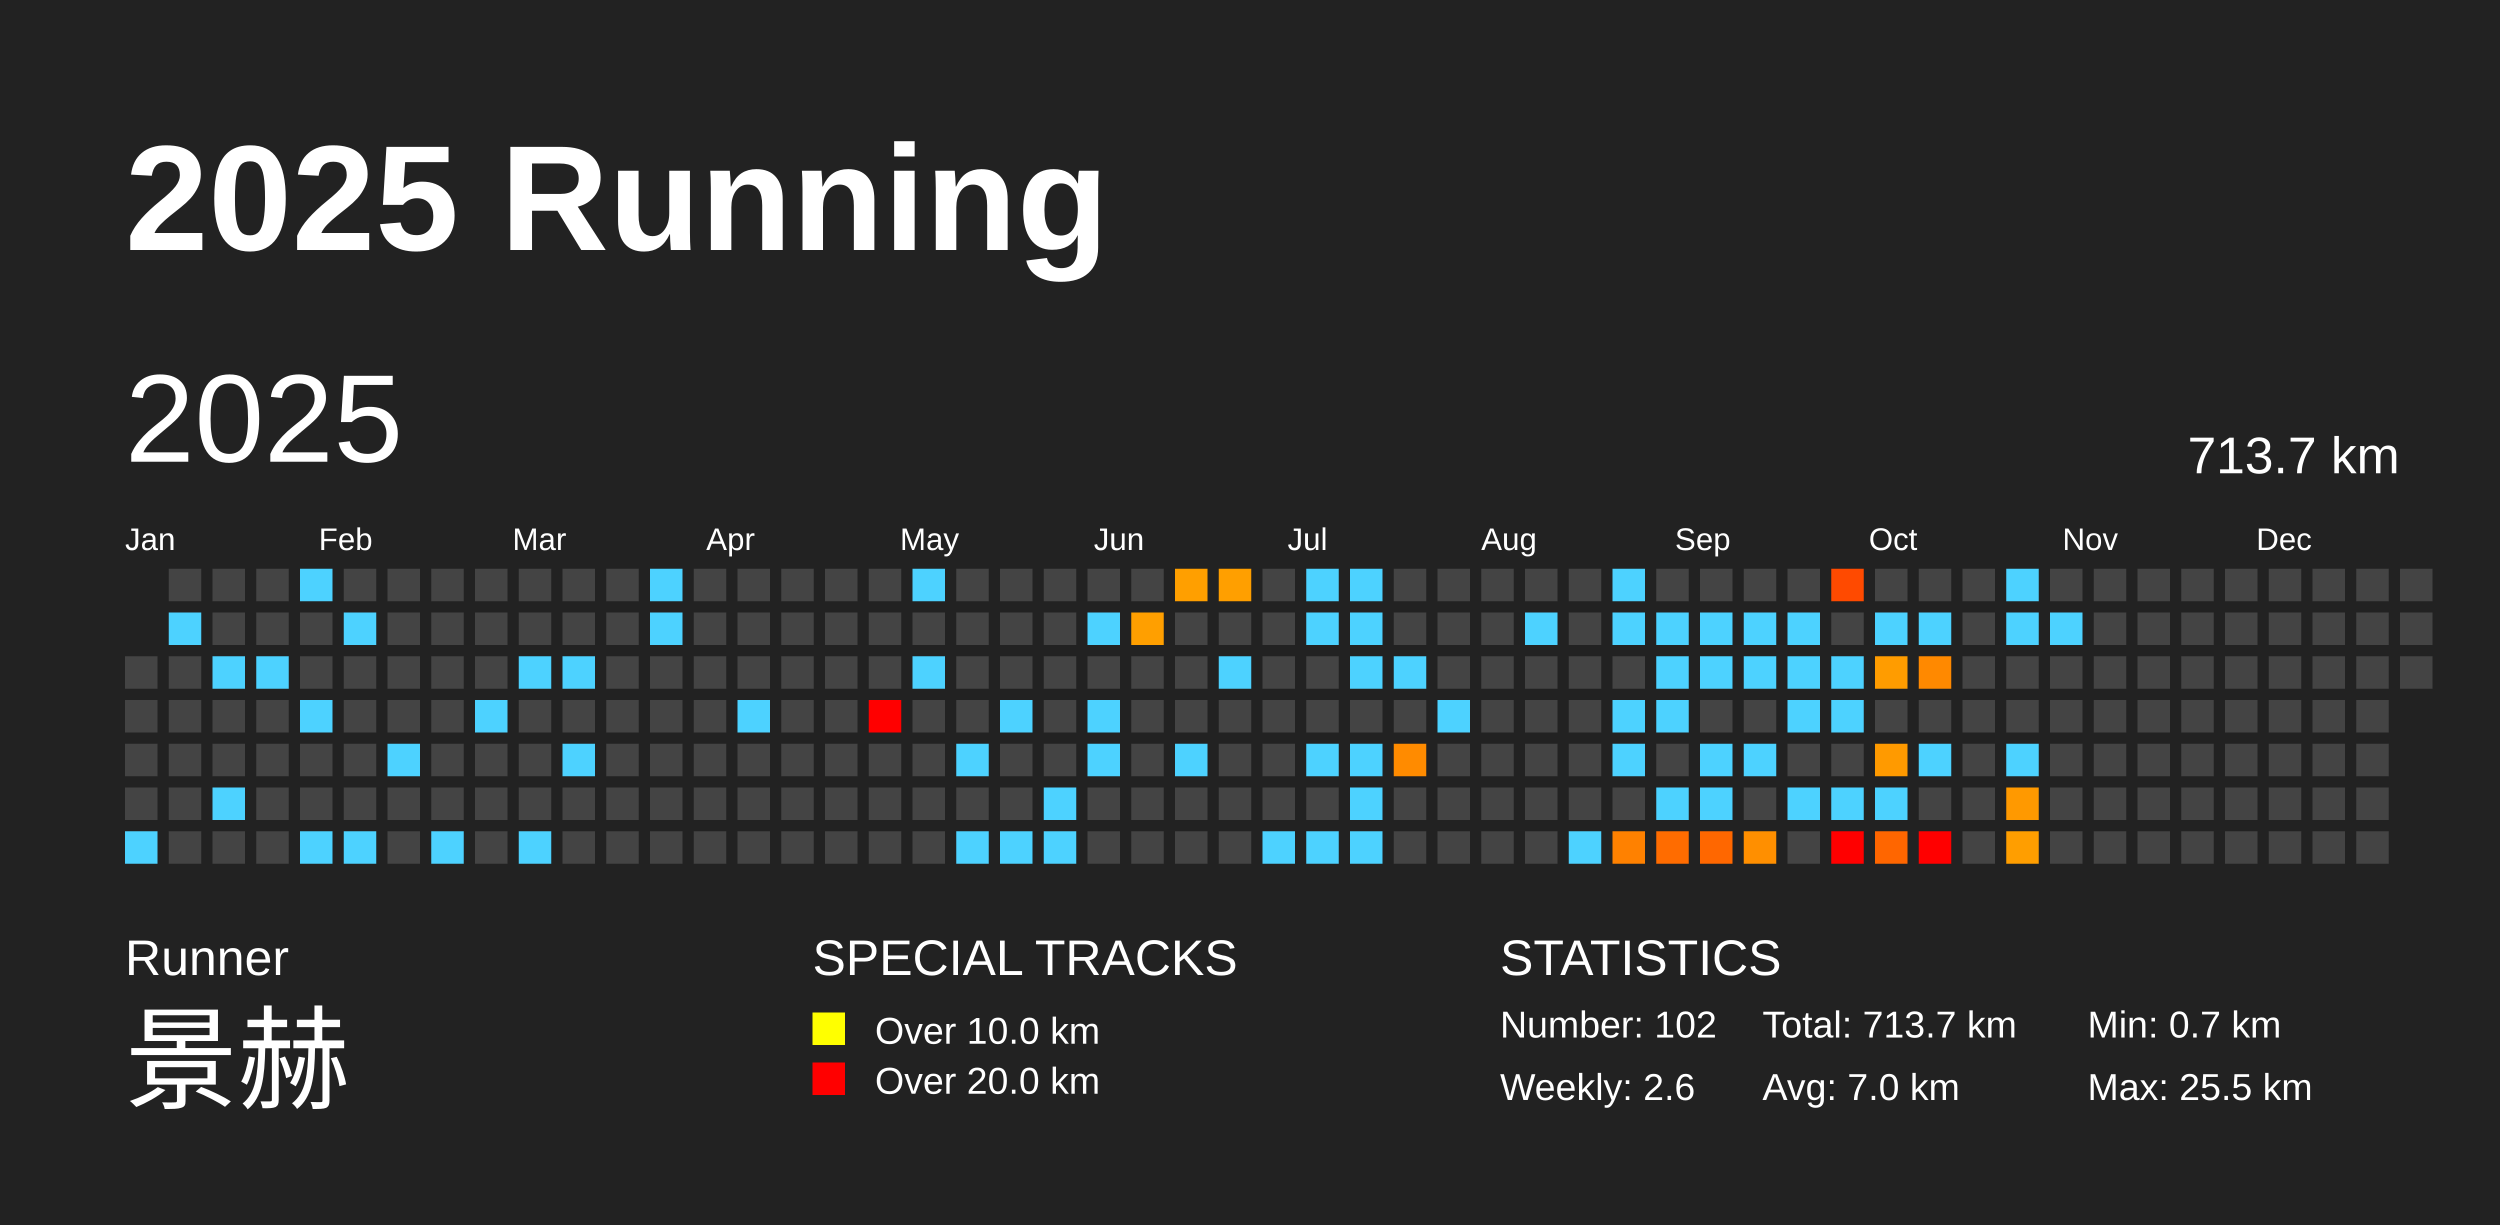
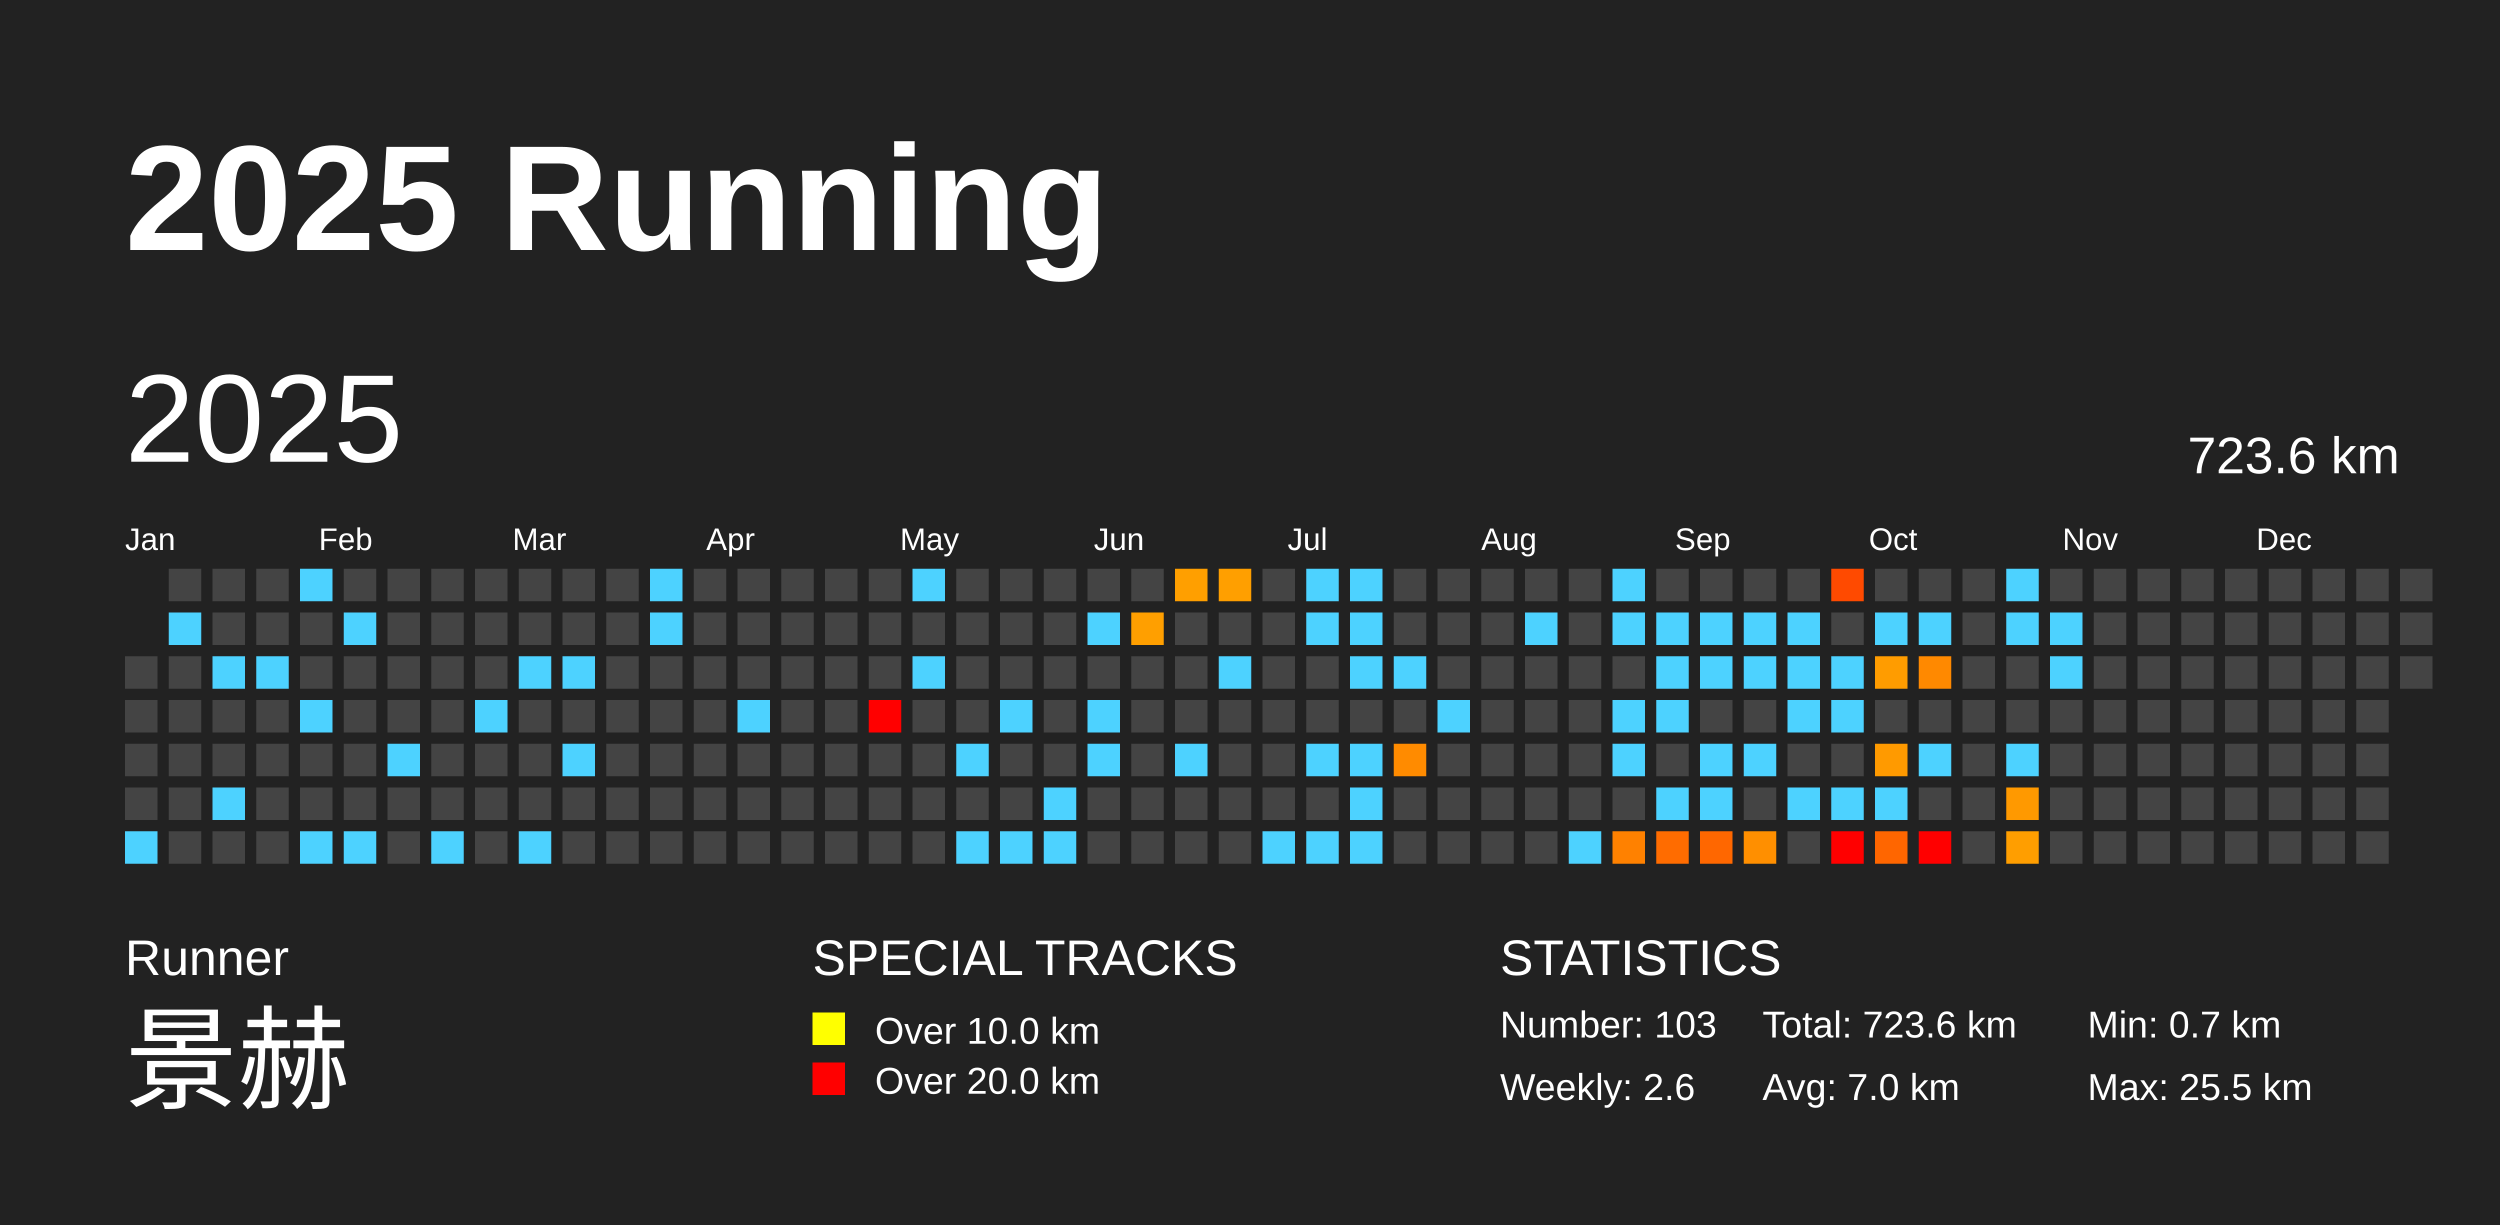
<svg xmlns="http://www.w3.org/2000/svg" baseProfile="full" height="98mm" version="1.1" viewBox="0,0,200,98" width="200mm">
  <defs />
  <rect fill="#222222" height="98" width="200" x="0" y="0" />
  <text fill="#FFFFFF" style="font-size:12px; font-family:Arial; font-weight:bold;" x="10" y="20">2025 Running</text>
  <text fill="#FFFFFF" style="font-size:4px; font-family:Arial" x="10" y="78">Runner</text>
  <text fill="#FFFFFF" style="font-size:9px; font-family:Arial" x="10" y="88">景赫</text>
  <text fill="#FFFFFF" style="font-size:4px; font-family:Arial" x="65" y="78">SPECIAL TRACKS</text>
  <rect fill="yellow" height="2.6" width="2.6" x="65" y="81" />
  <text fill="#FFFFFF" style="font-size:3px; font-family:Arial" x="70" y="83.5">Over 10.0 km</text>
  <rect fill="red" height="2.6" width="2.6" x="65" y="85" />
  <text fill="#FFFFFF" style="font-size:3px; font-family:Arial" x="70" y="87.5">Over 20.0 km</text>
  <text fill="#FFFFFF" style="font-size:4px; font-family:Arial" x="120" y="78">STATISTICS</text>
-   <text fill="#FFFFFF" style="font-size:3px; font-family:Arial" x="120" y="83">Number: 102</text>
+   <text fill="#FFFFFF" style="font-size:3px; font-family:Arial" x="120" y="83">Number: 103</text>
  <text fill="#FFFFFF" style="font-size:3px; font-family:Arial" x="120" y="88">Weekly: 2.6</text>
-   <text fill="#FFFFFF" style="font-size:3px; font-family:Arial" x="141" y="83">Total: 713.7 km</text>
+   <text fill="#FFFFFF" style="font-size:3px; font-family:Arial" x="141" y="83">Total: 723.6 km</text>
  <text fill="#FFFFFF" style="font-size:3px; font-family:Arial" x="141" y="88">Avg: 7.0 km</text>
  <text fill="#FFFFFF" style="font-size:3px; font-family:Arial" x="167" y="83">Min: 0.7 km</text>
  <text fill="#FFFFFF" style="font-size:3px; font-family:Arial" x="167" y="88">Max: 25.5 km</text>
  <text dominant-baseline="hanging" fill="#FFFFFF" style="font-size:10.0px; font-family:Arial;" x="10" y="30">2025</text>
-   <text dominant-baseline="hanging" fill="#FFFFFF" style="font-size:4.125px; font-family:Arial;" x="175" y="35">713.7 km</text>
+   <text dominant-baseline="hanging" fill="#FFFFFF" style="font-size:4.125px; font-family:Arial;" x="175" y="35">723.6 km</text>
  <text fill="#FFFFFF" style="font-size:2.5px; font-family:Arial" x="10.0" y="44">Jan</text>
  <text fill="#FFFFFF" style="font-size:2.5px; font-family:Arial" x="25.5" y="44">Feb</text>
  <text fill="#FFFFFF" style="font-size:2.5px; font-family:Arial" x="41.0" y="44">Mar</text>
  <text fill="#FFFFFF" style="font-size:2.5px; font-family:Arial" x="56.5" y="44">Apr</text>
  <text fill="#FFFFFF" style="font-size:2.5px; font-family:Arial" x="72.0" y="44">May</text>
  <text fill="#FFFFFF" style="font-size:2.5px; font-family:Arial" x="87.5" y="44">Jun</text>
  <text fill="#FFFFFF" style="font-size:2.5px; font-family:Arial" x="103.0" y="44">Jul</text>
  <text fill="#FFFFFF" style="font-size:2.5px; font-family:Arial" x="118.5" y="44">Aug</text>
  <text fill="#FFFFFF" style="font-size:2.5px; font-family:Arial" x="134.0" y="44">Sep</text>
  <text fill="#FFFFFF" style="font-size:2.5px; font-family:Arial" x="149.5" y="44">Oct</text>
  <text fill="#FFFFFF" style="font-size:2.5px; font-family:Arial" x="165.0" y="44">Nov</text>
  <text fill="#FFFFFF" style="font-size:2.5px; font-family:Arial" x="180.5" y="44">Dec</text>
  <rect fill="#444444" height="2.6" width="2.6" x="10.0" y="52.5" />
  <rect fill="#444444" height="2.6" width="2.6" x="10.0" y="56.0" />
  <rect fill="#444444" height="2.6" width="2.6" x="10.0" y="59.5" />
  <rect fill="#444444" height="2.6" width="2.6" x="10.0" y="63.0" />
  <rect fill="#4dd2ff" height="2.6" width="2.6" x="10.0" y="66.5" />
  <rect fill="#444444" height="2.6" width="2.6" x="13.5" y="45.5" />
  <rect fill="#4dd2ff" height="2.6" width="2.6" x="13.5" y="49.0" />
  <rect fill="#444444" height="2.6" width="2.6" x="13.5" y="52.5" />
  <rect fill="#444444" height="2.6" width="2.6" x="13.5" y="56.0" />
  <rect fill="#444444" height="2.6" width="2.6" x="13.5" y="59.5" />
  <rect fill="#444444" height="2.6" width="2.6" x="13.5" y="63.0" />
  <rect fill="#444444" height="2.6" width="2.6" x="13.5" y="66.5" />
  <rect fill="#444444" height="2.6" width="2.6" x="17.0" y="45.5" />
  <rect fill="#444444" height="2.6" width="2.6" x="17.0" y="49.0" />
  <rect fill="#4dd2ff" height="2.6" width="2.6" x="17.0" y="52.5" />
  <rect fill="#444444" height="2.6" width="2.6" x="17.0" y="56.0" />
  <rect fill="#444444" height="2.6" width="2.6" x="17.0" y="59.5" />
  <rect fill="#4dd2ff" height="2.6" width="2.6" x="17.0" y="63.0" />
  <rect fill="#444444" height="2.6" width="2.6" x="17.0" y="66.5" />
  <rect fill="#444444" height="2.6" width="2.6" x="20.5" y="45.5" />
  <rect fill="#444444" height="2.6" width="2.6" x="20.5" y="49.0" />
  <rect fill="#4dd2ff" height="2.6" width="2.6" x="20.5" y="52.5" />
  <rect fill="#444444" height="2.6" width="2.6" x="20.5" y="56.0" />
  <rect fill="#444444" height="2.6" width="2.6" x="20.5" y="59.5" />
  <rect fill="#444444" height="2.6" width="2.6" x="20.5" y="63.0" />
  <rect fill="#444444" height="2.6" width="2.6" x="20.5" y="66.5" />
  <rect fill="#4dd2ff" height="2.6" width="2.6" x="24.0" y="45.5" />
  <rect fill="#444444" height="2.6" width="2.6" x="24.0" y="49.0" />
  <rect fill="#444444" height="2.6" width="2.6" x="24.0" y="52.5" />
  <rect fill="#4dd2ff" height="2.6" width="2.6" x="24.0" y="56.0" />
  <rect fill="#444444" height="2.6" width="2.6" x="24.0" y="59.5" />
  <rect fill="#444444" height="2.6" width="2.6" x="24.0" y="63.0" />
  <rect fill="#4dd2ff" height="2.6" width="2.6" x="24.0" y="66.5" />
  <rect fill="#444444" height="2.6" width="2.6" x="27.5" y="45.5" />
  <rect fill="#4dd2ff" height="2.6" width="2.6" x="27.5" y="49.0" />
  <rect fill="#444444" height="2.6" width="2.6" x="27.5" y="52.5" />
  <rect fill="#444444" height="2.6" width="2.6" x="27.5" y="56.0" />
  <rect fill="#444444" height="2.6" width="2.6" x="27.5" y="59.5" />
  <rect fill="#444444" height="2.6" width="2.6" x="27.5" y="63.0" />
  <rect fill="#4dd2ff" height="2.6" width="2.6" x="27.5" y="66.5" />
  <rect fill="#444444" height="2.6" width="2.6" x="31.0" y="45.5" />
  <rect fill="#444444" height="2.6" width="2.6" x="31.0" y="49.0" />
  <rect fill="#444444" height="2.6" width="2.6" x="31.0" y="52.5" />
  <rect fill="#444444" height="2.6" width="2.6" x="31.0" y="56.0" />
  <rect fill="#4dd2ff" height="2.6" width="2.6" x="31.0" y="59.5" />
  <rect fill="#444444" height="2.6" width="2.6" x="31.0" y="63.0" />
  <rect fill="#444444" height="2.6" width="2.6" x="31.0" y="66.5" />
  <rect fill="#444444" height="2.6" width="2.6" x="34.5" y="45.5" />
  <rect fill="#444444" height="2.6" width="2.6" x="34.5" y="49.0" />
  <rect fill="#444444" height="2.6" width="2.6" x="34.5" y="52.5" />
  <rect fill="#444444" height="2.6" width="2.6" x="34.5" y="56.0" />
  <rect fill="#444444" height="2.6" width="2.6" x="34.5" y="59.5" />
  <rect fill="#444444" height="2.6" width="2.6" x="34.5" y="63.0" />
  <rect fill="#4dd2ff" height="2.6" width="2.6" x="34.5" y="66.5" />
  <rect fill="#444444" height="2.6" width="2.6" x="38.0" y="45.5" />
  <rect fill="#444444" height="2.6" width="2.6" x="38.0" y="49.0" />
  <rect fill="#444444" height="2.6" width="2.6" x="38.0" y="52.5" />
  <rect fill="#4dd2ff" height="2.6" width="2.6" x="38.0" y="56.0" />
  <rect fill="#444444" height="2.6" width="2.6" x="38.0" y="59.5" />
  <rect fill="#444444" height="2.6" width="2.6" x="38.0" y="63.0" />
  <rect fill="#444444" height="2.6" width="2.6" x="38.0" y="66.5" />
  <rect fill="#444444" height="2.6" width="2.6" x="41.5" y="45.5" />
  <rect fill="#444444" height="2.6" width="2.6" x="41.5" y="49.0" />
  <rect fill="#4dd2ff" height="2.6" width="2.6" x="41.5" y="52.5" />
  <rect fill="#444444" height="2.6" width="2.6" x="41.5" y="56.0" />
  <rect fill="#444444" height="2.6" width="2.6" x="41.5" y="59.5" />
  <rect fill="#444444" height="2.6" width="2.6" x="41.5" y="63.0" />
  <rect fill="#4dd2ff" height="2.6" width="2.6" x="41.5" y="66.5" />
  <rect fill="#444444" height="2.6" width="2.6" x="45.0" y="45.5" />
  <rect fill="#444444" height="2.6" width="2.6" x="45.0" y="49.0" />
  <rect fill="#4dd2ff" height="2.6" width="2.6" x="45.0" y="52.5" />
  <rect fill="#444444" height="2.6" width="2.6" x="45.0" y="56.0" />
  <rect fill="#4dd2ff" height="2.6" width="2.6" x="45.0" y="59.5" />
  <rect fill="#444444" height="2.6" width="2.6" x="45.0" y="63.0" />
  <rect fill="#444444" height="2.6" width="2.6" x="45.0" y="66.5" />
  <rect fill="#444444" height="2.6" width="2.6" x="48.5" y="45.5" />
  <rect fill="#444444" height="2.6" width="2.6" x="48.5" y="49.0" />
  <rect fill="#444444" height="2.6" width="2.6" x="48.5" y="52.5" />
  <rect fill="#444444" height="2.6" width="2.6" x="48.5" y="56.0" />
  <rect fill="#444444" height="2.6" width="2.6" x="48.5" y="59.5" />
  <rect fill="#444444" height="2.6" width="2.6" x="48.5" y="63.0" />
  <rect fill="#444444" height="2.6" width="2.6" x="48.5" y="66.5" />
  <rect fill="#4dd2ff" height="2.6" width="2.6" x="52.0" y="45.5" />
  <rect fill="#4dd2ff" height="2.6" width="2.6" x="52.0" y="49.0" />
  <rect fill="#444444" height="2.6" width="2.6" x="52.0" y="52.5" />
  <rect fill="#444444" height="2.6" width="2.6" x="52.0" y="56.0" />
  <rect fill="#444444" height="2.6" width="2.6" x="52.0" y="59.5" />
  <rect fill="#444444" height="2.6" width="2.6" x="52.0" y="63.0" />
  <rect fill="#444444" height="2.6" width="2.6" x="52.0" y="66.5" />
  <rect fill="#444444" height="2.6" width="2.6" x="55.5" y="45.5" />
  <rect fill="#444444" height="2.6" width="2.6" x="55.5" y="49.0" />
  <rect fill="#444444" height="2.6" width="2.6" x="55.5" y="52.5" />
  <rect fill="#444444" height="2.6" width="2.6" x="55.5" y="56.0" />
  <rect fill="#444444" height="2.6" width="2.6" x="55.5" y="59.5" />
  <rect fill="#444444" height="2.6" width="2.6" x="55.5" y="63.0" />
  <rect fill="#444444" height="2.6" width="2.6" x="55.5" y="66.5" />
  <rect fill="#444444" height="2.6" width="2.6" x="59.0" y="45.5" />
  <rect fill="#444444" height="2.6" width="2.6" x="59.0" y="49.0" />
  <rect fill="#444444" height="2.6" width="2.6" x="59.0" y="52.5" />
  <rect fill="#4dd2ff" height="2.6" width="2.6" x="59.0" y="56.0" />
  <rect fill="#444444" height="2.6" width="2.6" x="59.0" y="59.5" />
  <rect fill="#444444" height="2.6" width="2.6" x="59.0" y="63.0" />
  <rect fill="#444444" height="2.6" width="2.6" x="59.0" y="66.5" />
  <rect fill="#444444" height="2.6" width="2.6" x="62.5" y="45.5" />
  <rect fill="#444444" height="2.6" width="2.6" x="62.5" y="49.0" />
  <rect fill="#444444" height="2.6" width="2.6" x="62.5" y="52.5" />
  <rect fill="#444444" height="2.6" width="2.6" x="62.5" y="56.0" />
  <rect fill="#444444" height="2.6" width="2.6" x="62.5" y="59.5" />
  <rect fill="#444444" height="2.6" width="2.6" x="62.5" y="63.0" />
  <rect fill="#444444" height="2.6" width="2.6" x="62.5" y="66.5" />
  <rect fill="#444444" height="2.6" width="2.6" x="66.0" y="45.5" />
  <rect fill="#444444" height="2.6" width="2.6" x="66.0" y="49.0" />
  <rect fill="#444444" height="2.6" width="2.6" x="66.0" y="52.5" />
  <rect fill="#444444" height="2.6" width="2.6" x="66.0" y="56.0" />
  <rect fill="#444444" height="2.6" width="2.6" x="66.0" y="59.5" />
  <rect fill="#444444" height="2.6" width="2.6" x="66.0" y="63.0" />
  <rect fill="#444444" height="2.6" width="2.6" x="66.0" y="66.5" />
  <rect fill="#444444" height="2.6" width="2.6" x="69.5" y="45.5" />
  <rect fill="#444444" height="2.6" width="2.6" x="69.5" y="49.0" />
  <rect fill="#444444" height="2.6" width="2.6" x="69.5" y="52.5" />
  <rect fill="red" height="2.6" width="2.6" x="69.5" y="56.0" />
  <rect fill="#444444" height="2.6" width="2.6" x="69.5" y="59.5" />
  <rect fill="#444444" height="2.6" width="2.6" x="69.5" y="63.0" />
  <rect fill="#444444" height="2.6" width="2.6" x="69.5" y="66.5" />
  <rect fill="#4dd2ff" height="2.6" width="2.6" x="73.0" y="45.5" />
  <rect fill="#444444" height="2.6" width="2.6" x="73.0" y="49.0" />
  <rect fill="#4dd2ff" height="2.6" width="2.6" x="73.0" y="52.5" />
  <rect fill="#444444" height="2.6" width="2.6" x="73.0" y="56.0" />
  <rect fill="#444444" height="2.6" width="2.6" x="73.0" y="59.5" />
  <rect fill="#444444" height="2.6" width="2.6" x="73.0" y="63.0" />
  <rect fill="#444444" height="2.6" width="2.6" x="73.0" y="66.5" />
  <rect fill="#444444" height="2.6" width="2.6" x="76.5" y="45.5" />
  <rect fill="#444444" height="2.6" width="2.6" x="76.5" y="49.0" />
  <rect fill="#444444" height="2.6" width="2.6" x="76.5" y="52.5" />
  <rect fill="#444444" height="2.6" width="2.6" x="76.5" y="56.0" />
  <rect fill="#4dd2ff" height="2.6" width="2.6" x="76.5" y="59.5" />
  <rect fill="#444444" height="2.6" width="2.6" x="76.5" y="63.0" />
  <rect fill="#4dd2ff" height="2.6" width="2.6" x="76.5" y="66.5" />
  <rect fill="#444444" height="2.6" width="2.6" x="80.0" y="45.5" />
  <rect fill="#444444" height="2.6" width="2.6" x="80.0" y="49.0" />
  <rect fill="#444444" height="2.6" width="2.6" x="80.0" y="52.5" />
  <rect fill="#4dd2ff" height="2.6" width="2.6" x="80.0" y="56.0" />
  <rect fill="#444444" height="2.6" width="2.6" x="80.0" y="59.5" />
  <rect fill="#444444" height="2.6" width="2.6" x="80.0" y="63.0" />
  <rect fill="#4dd2ff" height="2.6" width="2.6" x="80.0" y="66.5" />
  <rect fill="#444444" height="2.6" width="2.6" x="83.5" y="45.5" />
  <rect fill="#444444" height="2.6" width="2.6" x="83.5" y="49.0" />
  <rect fill="#444444" height="2.6" width="2.6" x="83.5" y="52.5" />
  <rect fill="#444444" height="2.6" width="2.6" x="83.5" y="56.0" />
  <rect fill="#444444" height="2.6" width="2.6" x="83.5" y="59.5" />
  <rect fill="#4dd2ff" height="2.6" width="2.6" x="83.5" y="63.0" />
  <rect fill="#4dd2ff" height="2.6" width="2.6" x="83.5" y="66.5" />
  <rect fill="#444444" height="2.6" width="2.6" x="87.0" y="45.5" />
  <rect fill="#4dd2ff" height="2.6" width="2.6" x="87.0" y="49.0" />
  <rect fill="#444444" height="2.6" width="2.6" x="87.0" y="52.5" />
  <rect fill="#4dd2ff" height="2.6" width="2.6" x="87.0" y="56.0" />
  <rect fill="#4dd2ff" height="2.6" width="2.6" x="87.0" y="59.5" />
  <rect fill="#444444" height="2.6" width="2.6" x="87.0" y="63.0" />
  <rect fill="#444444" height="2.6" width="2.6" x="87.0" y="66.5" />
  <rect fill="#444444" height="2.6" width="2.6" x="90.5" y="45.5" />
  <rect fill="#ff9f00" height="2.6" width="2.6" x="90.5" y="49.0" />
  <rect fill="#444444" height="2.6" width="2.6" x="90.5" y="52.5" />
  <rect fill="#444444" height="2.6" width="2.6" x="90.5" y="56.0" />
  <rect fill="#444444" height="2.6" width="2.6" x="90.5" y="59.5" />
  <rect fill="#444444" height="2.6" width="2.6" x="90.5" y="63.0" />
  <rect fill="#444444" height="2.6" width="2.6" x="90.5" y="66.5" />
  <rect fill="#ff9f00" height="2.6" width="2.6" x="94.0" y="45.5" />
  <rect fill="#444444" height="2.6" width="2.6" x="94.0" y="49.0" />
  <rect fill="#444444" height="2.6" width="2.6" x="94.0" y="52.5" />
  <rect fill="#444444" height="2.6" width="2.6" x="94.0" y="56.0" />
  <rect fill="#4dd2ff" height="2.6" width="2.6" x="94.0" y="59.5" />
  <rect fill="#444444" height="2.6" width="2.6" x="94.0" y="63.0" />
  <rect fill="#444444" height="2.6" width="2.6" x="94.0" y="66.5" />
  <rect fill="#ff9f00" height="2.6" width="2.6" x="97.5" y="45.5" />
  <rect fill="#444444" height="2.6" width="2.6" x="97.5" y="49.0" />
  <rect fill="#4dd2ff" height="2.6" width="2.6" x="97.5" y="52.5" />
  <rect fill="#444444" height="2.6" width="2.6" x="97.5" y="56.0" />
  <rect fill="#444444" height="2.6" width="2.6" x="97.5" y="59.5" />
  <rect fill="#444444" height="2.6" width="2.6" x="97.5" y="63.0" />
  <rect fill="#444444" height="2.6" width="2.6" x="97.5" y="66.5" />
  <rect fill="#444444" height="2.6" width="2.6" x="101.0" y="45.5" />
  <rect fill="#444444" height="2.6" width="2.6" x="101.0" y="49.0" />
  <rect fill="#444444" height="2.6" width="2.6" x="101.0" y="52.5" />
  <rect fill="#444444" height="2.6" width="2.6" x="101.0" y="56.0" />
  <rect fill="#444444" height="2.6" width="2.6" x="101.0" y="59.5" />
  <rect fill="#444444" height="2.6" width="2.6" x="101.0" y="63.0" />
  <rect fill="#4dd2ff" height="2.6" width="2.6" x="101.0" y="66.5" />
  <rect fill="#4dd2ff" height="2.6" width="2.6" x="104.5" y="45.5" />
  <rect fill="#4dd2ff" height="2.6" width="2.6" x="104.5" y="49.0" />
  <rect fill="#444444" height="2.6" width="2.6" x="104.5" y="52.5" />
  <rect fill="#444444" height="2.6" width="2.6" x="104.5" y="56.0" />
  <rect fill="#4dd2ff" height="2.6" width="2.6" x="104.5" y="59.5" />
  <rect fill="#444444" height="2.6" width="2.6" x="104.5" y="63.0" />
  <rect fill="#4dd2ff" height="2.6" width="2.6" x="104.5" y="66.5" />
  <rect fill="#4dd2ff" height="2.6" width="2.6" x="108.0" y="45.5" />
  <rect fill="#4dd2ff" height="2.6" width="2.6" x="108.0" y="49.0" />
  <rect fill="#4dd2ff" height="2.6" width="2.6" x="108.0" y="52.5" />
  <rect fill="#444444" height="2.6" width="2.6" x="108.0" y="56.0" />
  <rect fill="#4dd2ff" height="2.6" width="2.6" x="108.0" y="59.5" />
  <rect fill="#4dd2ff" height="2.6" width="2.6" x="108.0" y="63.0" />
  <rect fill="#4dd2ff" height="2.6" width="2.6" x="108.0" y="66.5" />
  <rect fill="#444444" height="2.6" width="2.6" x="111.5" y="45.5" />
  <rect fill="#444444" height="2.6" width="2.6" x="111.5" y="49.0" />
  <rect fill="#4dd2ff" height="2.6" width="2.6" x="111.5" y="52.5" />
  <rect fill="#444444" height="2.6" width="2.6" x="111.5" y="56.0" />
  <rect fill="#ff8b00" height="2.6" width="2.6" x="111.5" y="59.5" />
  <rect fill="#444444" height="2.6" width="2.6" x="111.5" y="63.0" />
  <rect fill="#444444" height="2.6" width="2.6" x="111.5" y="66.5" />
  <rect fill="#444444" height="2.6" width="2.6" x="115.0" y="45.5" />
  <rect fill="#444444" height="2.6" width="2.6" x="115.0" y="49.0" />
  <rect fill="#444444" height="2.6" width="2.6" x="115.0" y="52.5" />
  <rect fill="#4dd2ff" height="2.6" width="2.6" x="115.0" y="56.0" />
  <rect fill="#444444" height="2.6" width="2.6" x="115.0" y="59.5" />
  <rect fill="#444444" height="2.6" width="2.6" x="115.0" y="63.0" />
  <rect fill="#444444" height="2.6" width="2.6" x="115.0" y="66.5" />
  <rect fill="#444444" height="2.6" width="2.6" x="118.5" y="45.5" />
  <rect fill="#444444" height="2.6" width="2.6" x="118.5" y="49.0" />
  <rect fill="#444444" height="2.6" width="2.6" x="118.5" y="52.5" />
  <rect fill="#444444" height="2.6" width="2.6" x="118.5" y="56.0" />
  <rect fill="#444444" height="2.6" width="2.6" x="118.5" y="59.5" />
  <rect fill="#444444" height="2.6" width="2.6" x="118.5" y="63.0" />
  <rect fill="#444444" height="2.6" width="2.6" x="118.5" y="66.5" />
  <rect fill="#444444" height="2.6" width="2.6" x="122.0" y="45.5" />
  <rect fill="#4dd2ff" height="2.6" width="2.6" x="122.0" y="49.0" />
  <rect fill="#444444" height="2.6" width="2.6" x="122.0" y="52.5" />
  <rect fill="#444444" height="2.6" width="2.6" x="122.0" y="56.0" />
  <rect fill="#444444" height="2.6" width="2.6" x="122.0" y="59.5" />
  <rect fill="#444444" height="2.6" width="2.6" x="122.0" y="63.0" />
  <rect fill="#444444" height="2.6" width="2.6" x="122.0" y="66.5" />
  <rect fill="#444444" height="2.6" width="2.6" x="125.5" y="45.5" />
  <rect fill="#444444" height="2.6" width="2.6" x="125.5" y="49.0" />
  <rect fill="#444444" height="2.6" width="2.6" x="125.5" y="52.5" />
  <rect fill="#444444" height="2.6" width="2.6" x="125.5" y="56.0" />
  <rect fill="#444444" height="2.6" width="2.6" x="125.5" y="59.5" />
  <rect fill="#444444" height="2.6" width="2.6" x="125.5" y="63.0" />
  <rect fill="#4dd2ff" height="2.6" width="2.6" x="125.5" y="66.5" />
  <rect fill="#4dd2ff" height="2.6" width="2.6" x="129.0" y="45.5" />
  <rect fill="#4dd2ff" height="2.6" width="2.6" x="129.0" y="49.0" />
  <rect fill="#444444" height="2.6" width="2.6" x="129.0" y="52.5" />
  <rect fill="#4dd2ff" height="2.6" width="2.6" x="129.0" y="56.0" />
  <rect fill="#4dd2ff" height="2.6" width="2.6" x="129.0" y="59.5" />
  <rect fill="#444444" height="2.6" width="2.6" x="129.0" y="63.0" />
  <rect fill="#ff8100" height="2.6" width="2.6" x="129.0" y="66.5" />
  <rect fill="#444444" height="2.6" width="2.6" x="132.5" y="45.5" />
  <rect fill="#4dd2ff" height="2.6" width="2.6" x="132.5" y="49.0" />
  <rect fill="#4dd2ff" height="2.6" width="2.6" x="132.5" y="52.5" />
  <rect fill="#4dd2ff" height="2.6" width="2.6" x="132.5" y="56.0" />
  <rect fill="#444444" height="2.6" width="2.6" x="132.5" y="59.5" />
  <rect fill="#4dd2ff" height="2.6" width="2.6" x="132.5" y="63.0" />
  <rect fill="#ff6c00" height="2.6" width="2.6" x="132.5" y="66.5" />
  <rect fill="#444444" height="2.6" width="2.6" x="136.0" y="45.5" />
  <rect fill="#4dd2ff" height="2.6" width="2.6" x="136.0" y="49.0" />
  <rect fill="#4dd2ff" height="2.6" width="2.6" x="136.0" y="52.5" />
  <rect fill="#444444" height="2.6" width="2.6" x="136.0" y="56.0" />
  <rect fill="#4dd2ff" height="2.6" width="2.6" x="136.0" y="59.5" />
  <rect fill="#4dd2ff" height="2.6" width="2.6" x="136.0" y="63.0" />
  <rect fill="#ff6700" height="2.6" width="2.6" x="136.0" y="66.5" />
  <rect fill="#444444" height="2.6" width="2.6" x="139.5" y="45.5" />
  <rect fill="#4dd2ff" height="2.6" width="2.6" x="139.5" y="49.0" />
  <rect fill="#4dd2ff" height="2.6" width="2.6" x="139.5" y="52.5" />
  <rect fill="#444444" height="2.6" width="2.6" x="139.5" y="56.0" />
  <rect fill="#4dd2ff" height="2.6" width="2.6" x="139.5" y="59.5" />
  <rect fill="#444444" height="2.6" width="2.6" x="139.5" y="63.0" />
  <rect fill="#ff8f00" height="2.6" width="2.6" x="139.5" y="66.5" />
  <rect fill="#444444" height="2.6" width="2.6" x="143.0" y="45.5" />
  <rect fill="#4dd2ff" height="2.6" width="2.6" x="143.0" y="49.0" />
  <rect fill="#4dd2ff" height="2.6" width="2.6" x="143.0" y="52.5" />
  <rect fill="#4dd2ff" height="2.6" width="2.6" x="143.0" y="56.0" />
  <rect fill="#444444" height="2.6" width="2.6" x="143.0" y="59.5" />
  <rect fill="#4dd2ff" height="2.6" width="2.6" x="143.0" y="63.0" />
  <rect fill="#444444" height="2.6" width="2.6" x="143.0" y="66.5" />
  <rect fill="#ff4a00" height="2.6" width="2.6" x="146.5" y="45.5" />
  <rect fill="#444444" height="2.6" width="2.6" x="146.5" y="49.0" />
  <rect fill="#4dd2ff" height="2.6" width="2.6" x="146.5" y="52.5" />
  <rect fill="#4dd2ff" height="2.6" width="2.6" x="146.5" y="56.0" />
  <rect fill="#444444" height="2.6" width="2.6" x="146.5" y="59.5" />
  <rect fill="#4dd2ff" height="2.6" width="2.6" x="146.5" y="63.0" />
  <rect fill="red" height="2.6" width="2.6" x="146.5" y="66.5" />
  <rect fill="#444444" height="2.6" width="2.6" x="150.0" y="45.5" />
  <rect fill="#4dd2ff" height="2.6" width="2.6" x="150.0" y="49.0" />
  <rect fill="#ff9c00" height="2.6" width="2.6" x="150.0" y="52.5" />
  <rect fill="#444444" height="2.6" width="2.6" x="150.0" y="56.0" />
  <rect fill="#ff9a00" height="2.6" width="2.6" x="150.0" y="59.5" />
  <rect fill="#4dd2ff" height="2.6" width="2.6" x="150.0" y="63.0" />
  <rect fill="#ff6600" height="2.6" width="2.6" x="150.0" y="66.5" />
  <rect fill="#444444" height="2.6" width="2.6" x="153.5" y="45.5" />
  <rect fill="#4dd2ff" height="2.6" width="2.6" x="153.5" y="49.0" />
  <rect fill="#ff8900" height="2.6" width="2.6" x="153.5" y="52.5" />
  <rect fill="#444444" height="2.6" width="2.6" x="153.5" y="56.0" />
  <rect fill="#4dd2ff" height="2.6" width="2.6" x="153.5" y="59.5" />
  <rect fill="#444444" height="2.6" width="2.6" x="153.5" y="63.0" />
  <rect fill="red" height="2.6" width="2.6" x="153.5" y="66.5" />
  <rect fill="#444444" height="2.6" width="2.6" x="157.0" y="45.5" />
  <rect fill="#444444" height="2.6" width="2.6" x="157.0" y="49.0" />
  <rect fill="#444444" height="2.6" width="2.6" x="157.0" y="52.5" />
  <rect fill="#444444" height="2.6" width="2.6" x="157.0" y="56.0" />
  <rect fill="#444444" height="2.6" width="2.6" x="157.0" y="59.5" />
  <rect fill="#444444" height="2.6" width="2.6" x="157.0" y="63.0" />
  <rect fill="#444444" height="2.6" width="2.6" x="157.0" y="66.5" />
  <rect fill="#4dd2ff" height="2.6" width="2.6" x="160.5" y="45.5" />
  <rect fill="#4dd2ff" height="2.6" width="2.6" x="160.5" y="49.0" />
  <rect fill="#444444" height="2.6" width="2.6" x="160.5" y="52.5" />
  <rect fill="#444444" height="2.6" width="2.6" x="160.5" y="56.0" />
  <rect fill="#4dd2ff" height="2.6" width="2.6" x="160.5" y="59.5" />
  <rect fill="#ff9900" height="2.6" width="2.6" x="160.5" y="63.0" />
  <rect fill="#ff9e00" height="2.6" width="2.6" x="160.5" y="66.5" />
  <rect fill="#444444" height="2.6" width="2.6" x="164.0" y="45.5" />
  <rect fill="#4dd2ff" height="2.6" width="2.6" x="164.0" y="49.0" />
-   <rect fill="#444444" height="2.6" width="2.6" x="164.0" y="52.5" />
+   <rect fill="#4dd2ff" height="2.6" width="2.6" x="164.0" y="52.5" />
  <rect fill="#444444" height="2.6" width="2.6" x="164.0" y="56.0" />
  <rect fill="#444444" height="2.6" width="2.6" x="164.0" y="59.5" />
  <rect fill="#444444" height="2.6" width="2.6" x="164.0" y="63.0" />
  <rect fill="#444444" height="2.6" width="2.6" x="164.0" y="66.5" />
  <rect fill="#444444" height="2.6" width="2.6" x="167.5" y="45.5" />
  <rect fill="#444444" height="2.6" width="2.6" x="167.5" y="49.0" />
  <rect fill="#444444" height="2.6" width="2.6" x="167.5" y="52.5" />
  <rect fill="#444444" height="2.6" width="2.6" x="167.5" y="56.0" />
  <rect fill="#444444" height="2.6" width="2.6" x="167.5" y="59.5" />
  <rect fill="#444444" height="2.6" width="2.6" x="167.5" y="63.0" />
  <rect fill="#444444" height="2.6" width="2.6" x="167.5" y="66.5" />
  <rect fill="#444444" height="2.6" width="2.6" x="171.0" y="45.5" />
  <rect fill="#444444" height="2.6" width="2.6" x="171.0" y="49.0" />
  <rect fill="#444444" height="2.6" width="2.6" x="171.0" y="52.5" />
  <rect fill="#444444" height="2.6" width="2.6" x="171.0" y="56.0" />
  <rect fill="#444444" height="2.6" width="2.6" x="171.0" y="59.5" />
  <rect fill="#444444" height="2.6" width="2.6" x="171.0" y="63.0" />
  <rect fill="#444444" height="2.6" width="2.6" x="171.0" y="66.5" />
  <rect fill="#444444" height="2.6" width="2.6" x="174.5" y="45.5" />
  <rect fill="#444444" height="2.6" width="2.6" x="174.5" y="49.0" />
  <rect fill="#444444" height="2.6" width="2.6" x="174.5" y="52.5" />
  <rect fill="#444444" height="2.6" width="2.6" x="174.5" y="56.0" />
  <rect fill="#444444" height="2.6" width="2.6" x="174.5" y="59.5" />
  <rect fill="#444444" height="2.6" width="2.6" x="174.5" y="63.0" />
  <rect fill="#444444" height="2.6" width="2.6" x="174.5" y="66.5" />
  <rect fill="#444444" height="2.6" width="2.6" x="178.0" y="45.5" />
  <rect fill="#444444" height="2.6" width="2.6" x="178.0" y="49.0" />
  <rect fill="#444444" height="2.6" width="2.6" x="178.0" y="52.5" />
  <rect fill="#444444" height="2.6" width="2.6" x="178.0" y="56.0" />
  <rect fill="#444444" height="2.6" width="2.6" x="178.0" y="59.5" />
  <rect fill="#444444" height="2.6" width="2.6" x="178.0" y="63.0" />
  <rect fill="#444444" height="2.6" width="2.6" x="178.0" y="66.5" />
  <rect fill="#444444" height="2.6" width="2.6" x="181.5" y="45.5" />
  <rect fill="#444444" height="2.6" width="2.6" x="181.5" y="49.0" />
  <rect fill="#444444" height="2.6" width="2.6" x="181.5" y="52.5" />
  <rect fill="#444444" height="2.6" width="2.6" x="181.5" y="56.0" />
  <rect fill="#444444" height="2.6" width="2.6" x="181.5" y="59.5" />
  <rect fill="#444444" height="2.6" width="2.6" x="181.5" y="63.0" />
  <rect fill="#444444" height="2.6" width="2.6" x="181.5" y="66.5" />
  <rect fill="#444444" height="2.6" width="2.6" x="185.0" y="45.5" />
  <rect fill="#444444" height="2.6" width="2.6" x="185.0" y="49.0" />
  <rect fill="#444444" height="2.6" width="2.6" x="185.0" y="52.5" />
  <rect fill="#444444" height="2.6" width="2.6" x="185.0" y="56.0" />
  <rect fill="#444444" height="2.6" width="2.6" x="185.0" y="59.5" />
  <rect fill="#444444" height="2.6" width="2.6" x="185.0" y="63.0" />
  <rect fill="#444444" height="2.6" width="2.6" x="185.0" y="66.5" />
  <rect fill="#444444" height="2.6" width="2.6" x="188.5" y="45.5" />
  <rect fill="#444444" height="2.6" width="2.6" x="188.5" y="49.0" />
  <rect fill="#444444" height="2.6" width="2.6" x="188.5" y="52.5" />
  <rect fill="#444444" height="2.6" width="2.6" x="188.5" y="56.0" />
  <rect fill="#444444" height="2.6" width="2.6" x="188.5" y="59.5" />
  <rect fill="#444444" height="2.6" width="2.6" x="188.5" y="63.0" />
  <rect fill="#444444" height="2.6" width="2.6" x="188.5" y="66.5" />
  <rect fill="#444444" height="2.6" width="2.6" x="192.0" y="45.5" />
  <rect fill="#444444" height="2.6" width="2.6" x="192.0" y="49.0" />
  <rect fill="#444444" height="2.6" width="2.6" x="192.0" y="52.5" />
</svg>
